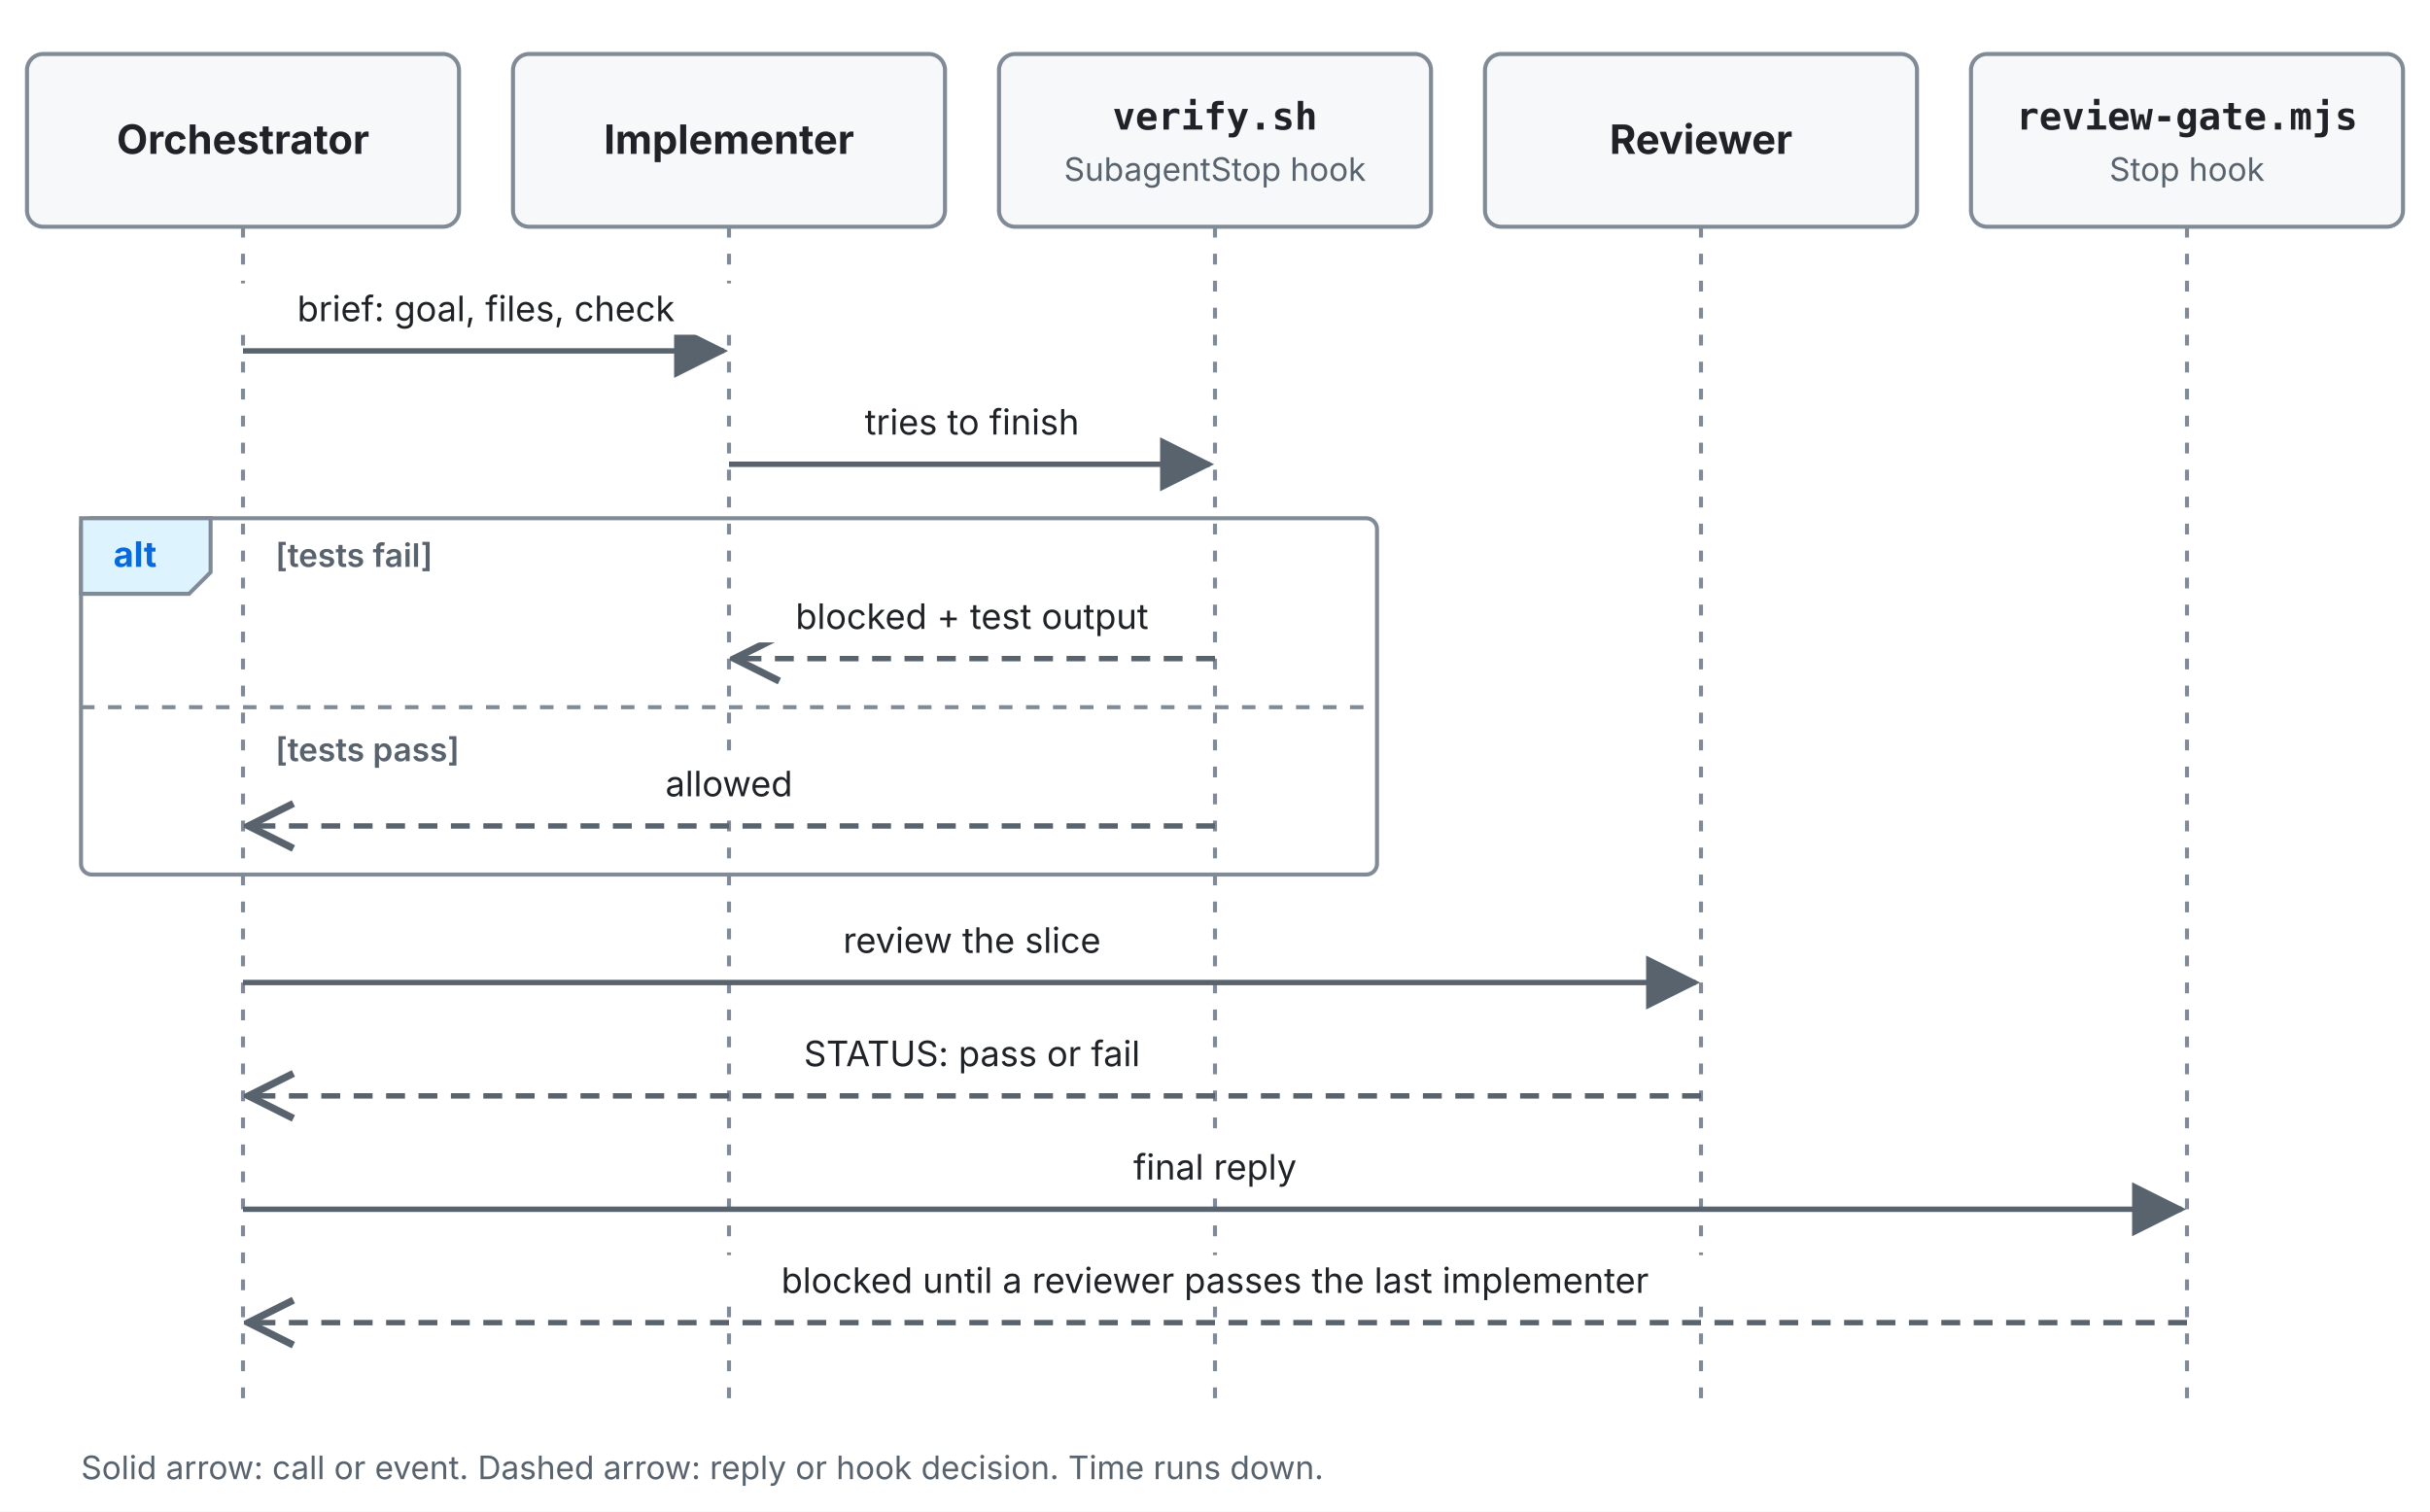
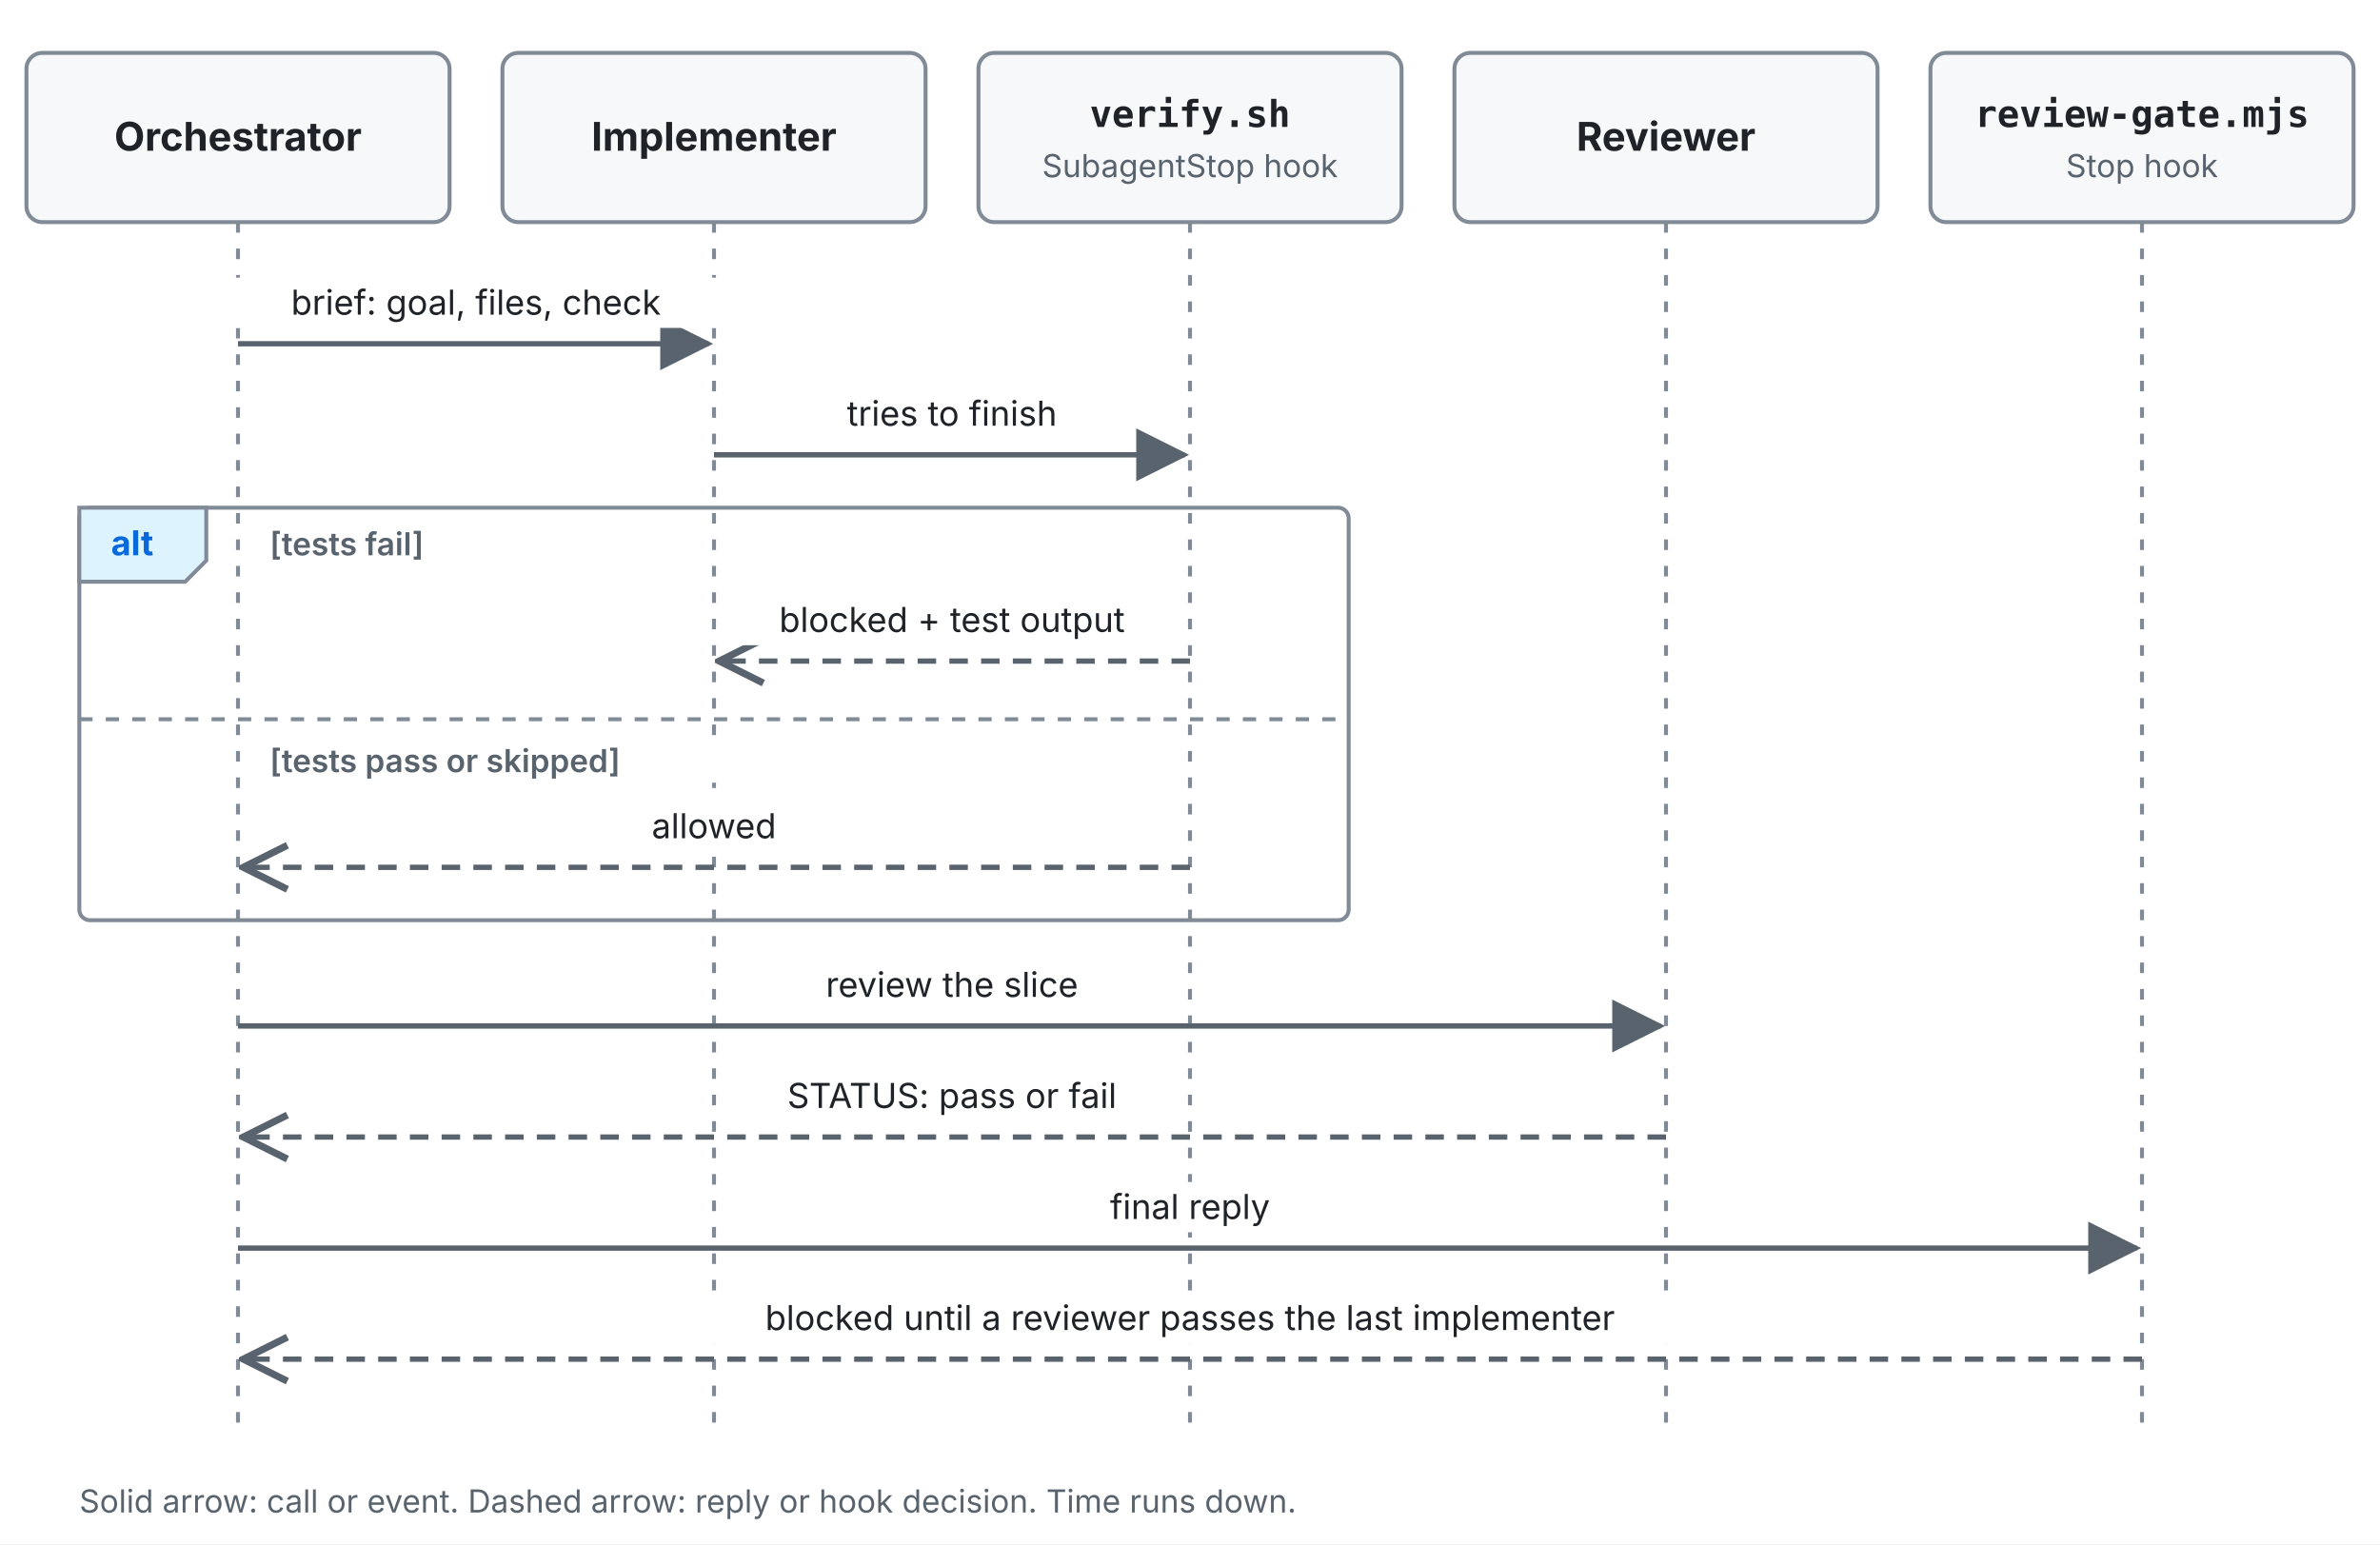
- <svg xmlns="http://www.w3.org/2000/svg" viewBox="0 0 900 560" width="900" height="560" role="img" aria-labelledby="gates-light-title gates-light-desc" font-family="system-ui, -apple-system, Segoe UI, sans-serif">
+ <svg xmlns="http://www.w3.org/2000/svg" viewBox="0 0 900 584" width="900" height="584" role="img" aria-labelledby="gates-light-title gates-light-desc" font-family="system-ui, -apple-system, Segoe UI, sans-serif">
  <defs>
    <marker id="gates-light-filled" viewBox="0 0 12 12" refX="11" refY="6" markerWidth="10" markerHeight="10" orient="auto">
      <path d="M0 0 L12 6 L0 12 Z" fill="#59636e" />
    </marker>
    <marker id="gates-light-open" viewBox="0 0 12 12" refX="11" refY="6" markerWidth="10" markerHeight="10" orient="auto">
      <path d="M1 1 L11 6 L1 11" fill="none" stroke="#59636e" stroke-width="1.6" />
    </marker>
  </defs>
-   <rect width="900" height="560" fill="#ffffff" />
-   <rect x="30" y="192" width="480" height="132" rx="4" fill="none" stroke="#818b98" stroke-width="1.5" />
+   <rect width="900" height="584" fill="#ffffff" />
+   <rect x="30" y="192" width="480" height="156" rx="4" fill="none" stroke="#818b98" stroke-width="1.5" />
  <path d="M30 192 H78 V212 L70 220 H30 Z" fill="#ddf4ff" stroke="#818b98" stroke-width="1.5" />
  <text x="42" y="210" font-size="13" font-weight="700" fill="#0969da" text-anchor="start">alt</text>
-   <line x1="30" y1="262" x2="510" y2="262" stroke="#818b98" stroke-width="1.5" stroke-dasharray="5 5" />
-   <line x1="90" y1="84" x2="90" y2="520" stroke="#818b98" stroke-width="1.5" stroke-dasharray="4 6" />
-   <line x1="270" y1="84" x2="270" y2="520" stroke="#818b98" stroke-width="1.5" stroke-dasharray="4 6" />
-   <line x1="450" y1="84" x2="450" y2="520" stroke="#818b98" stroke-width="1.5" stroke-dasharray="4 6" />
-   <line x1="630" y1="84" x2="630" y2="520" stroke="#818b98" stroke-width="1.5" stroke-dasharray="4 6" />
-   <line x1="810" y1="84" x2="810" y2="520" stroke="#818b98" stroke-width="1.5" stroke-dasharray="4 6" />
+   <line x1="30" y1="272" x2="510" y2="272" stroke="#818b98" stroke-width="1.5" stroke-dasharray="5 5" />
+   <line x1="90" y1="84" x2="90" y2="544" stroke="#818b98" stroke-width="1.5" stroke-dasharray="4 6" />
+   <line x1="270" y1="84" x2="270" y2="544" stroke="#818b98" stroke-width="1.5" stroke-dasharray="4 6" />
+   <line x1="450" y1="84" x2="450" y2="544" stroke="#818b98" stroke-width="1.5" stroke-dasharray="4 6" />
+   <line x1="630" y1="84" x2="630" y2="544" stroke="#818b98" stroke-width="1.5" stroke-dasharray="4 6" />
+   <line x1="810" y1="84" x2="810" y2="544" stroke="#818b98" stroke-width="1.5" stroke-dasharray="4 6" />
  <rect x="10" y="20" width="160" height="64" rx="6" fill="#f6f8fa" stroke="#818b98" stroke-width="1.5" />
  <text x="90" y="57" font-size="15" font-weight="700" fill="#1f2328" text-anchor="middle">Orchestrator</text>
  <rect x="190" y="20" width="160" height="64" rx="6" fill="#f6f8fa" stroke="#818b98" stroke-width="1.5" />
  <text x="270" y="57" font-size="15" font-weight="700" fill="#1f2328" text-anchor="middle">Implementer</text>
  <rect x="370" y="20" width="160" height="64" rx="6" fill="#f6f8fa" stroke="#818b98" stroke-width="1.5" />
  <text x="450" y="48" font-size="14" font-weight="700" fill="#1f2328" text-anchor="middle" font-family="ui-monospace, SFMono-Regular, Menlo, Consolas, monospace">verify.sh</text>
  <text x="450" y="67" font-size="12" font-weight="400" fill="#59636e" text-anchor="middle">SubagentStop hook</text>
  <rect x="550" y="20" width="160" height="64" rx="6" fill="#f6f8fa" stroke="#818b98" stroke-width="1.5" />
  <text x="630" y="57" font-size="15" font-weight="700" fill="#1f2328" text-anchor="middle">Reviewer</text>
  <rect x="730" y="20" width="160" height="64" rx="6" fill="#f6f8fa" stroke="#818b98" stroke-width="1.5" />
  <text x="810" y="48" font-size="14" font-weight="700" fill="#1f2328" text-anchor="middle" font-family="ui-monospace, SFMono-Regular, Menlo, Consolas, monospace">review-gate.mjs</text>
  <text x="810" y="67" font-size="12" font-weight="400" fill="#59636e" text-anchor="middle">Stop hook</text>
  <line x1="90" y1="130" x2="268" y2="130" stroke="#59636e" stroke-width="2" marker-end="url(#gates-light-filled)" />
  <rect x="75.5" y="105" width="209.0" height="19" rx="3" fill="#ffffff" />
  <text x="180.0" y="119" font-size="13" font-weight="400" fill="#1f2328" text-anchor="middle">brief: goal, files, check</text>
  <line x1="270" y1="172" x2="448" y2="172" stroke="#59636e" stroke-width="2" marker-end="url(#gates-light-filled)" />
  <rect x="294.5" y="147" width="131.0" height="19" rx="3" fill="#ffffff" />
  <text x="360.0" y="161" font-size="13" font-weight="400" fill="#1f2328" text-anchor="middle">tries to finish</text>
+   <rect x="98" y="197" width="119.2" height="17" rx="3" fill="#ffffff" />
  <text x="102" y="210" font-size="12" font-weight="600" fill="#59636e" text-anchor="start">[tests fail]</text>
-   <line x1="450" y1="244" x2="272" y2="244" stroke="#59636e" stroke-width="2" marker-end="url(#gates-light-open)" stroke-dasharray="7 5" />
-   <rect x="271.1" y="219" width="177.8" height="19" rx="3" fill="#ffffff" />
-   <text x="360.0" y="233" font-size="13" font-weight="400" fill="#1f2328" text-anchor="middle">blocked + test output</text>
-   <text x="102" y="282" font-size="12" font-weight="600" fill="#59636e" text-anchor="start">[tests pass]</text>
-   <line x1="450" y1="306" x2="92" y2="306" stroke="#59636e" stroke-width="2" marker-end="url(#gates-light-open)" stroke-dasharray="7 5" />
-   <rect x="235.7" y="281" width="68.6" height="19" rx="3" fill="#ffffff" />
-   <text x="270.0" y="295" font-size="13" font-weight="400" fill="#1f2328" text-anchor="middle">allowed</text>
-   <line x1="90" y1="364" x2="628" y2="364" stroke="#59636e" stroke-width="2" marker-end="url(#gates-light-filled)" />
-   <rect x="290.6" y="339" width="138.8" height="19" rx="3" fill="#ffffff" />
-   <text x="360.0" y="353" font-size="13" font-weight="400" fill="#1f2328" text-anchor="middle">review the slice</text>
-   <line x1="630" y1="406" x2="92" y2="406" stroke="#59636e" stroke-width="2" marker-end="url(#gates-light-open)" stroke-dasharray="7 5" />
-   <rect x="275.0" y="381" width="170.0" height="19" rx="3" fill="#ffffff" />
-   <text x="360.0" y="395" font-size="13" font-weight="400" fill="#1f2328" text-anchor="middle">STATUS: pass or fail</text>
-   <line x1="90" y1="448" x2="808" y2="448" stroke="#59636e" stroke-width="2" marker-end="url(#gates-light-filled)" />
-   <rect x="400.1" y="423" width="99.8" height="19" rx="3" fill="#ffffff" />
-   <text x="450.0" y="437" font-size="13" font-weight="400" fill="#1f2328" text-anchor="middle">final reply</text>
-   <line x1="810" y1="490" x2="92" y2="490" stroke="#59636e" stroke-width="2" marker-end="url(#gates-light-open)" stroke-dasharray="7 5" />
-   <rect x="240.2" y="465" width="419.6" height="19" rx="3" fill="#ffffff" />
-   <text x="450.0" y="479" font-size="13" font-weight="400" fill="#1f2328" text-anchor="middle">blocked until a reviewer passes the last implementer</text>
-   <text x="30" y="548" font-size="12" font-weight="400" fill="#59636e" text-anchor="start">Solid arrow: call or event. Dashed arrow: reply or hook decision. Time runs down.</text>
+   <line x1="450" y1="250" x2="272" y2="250" stroke="#59636e" stroke-width="2" marker-end="url(#gates-light-open)" stroke-dasharray="7 5" />
+   <rect x="271.1" y="225" width="177.8" height="19" rx="3" fill="#ffffff" />
+   <text x="360.0" y="239" font-size="13" font-weight="400" fill="#1f2328" text-anchor="middle">blocked + test output</text>
+   <rect x="98" y="279" width="213.8" height="17" rx="3" fill="#ffffff" />
+   <text x="102" y="292" font-size="12" font-weight="600" fill="#59636e" text-anchor="start">[tests pass or skipped]</text>
+   <line x1="450" y1="328" x2="92" y2="328" stroke="#59636e" stroke-width="2" marker-end="url(#gates-light-open)" stroke-dasharray="7 5" />
+   <rect x="235.7" y="303" width="68.6" height="19" rx="3" fill="#ffffff" />
+   <text x="270.0" y="317" font-size="13" font-weight="400" fill="#1f2328" text-anchor="middle">allowed</text>
+   <line x1="90" y1="388" x2="628" y2="388" stroke="#59636e" stroke-width="2" marker-end="url(#gates-light-filled)" />
+   <rect x="290.6" y="363" width="138.8" height="19" rx="3" fill="#ffffff" />
+   <text x="360.0" y="377" font-size="13" font-weight="400" fill="#1f2328" text-anchor="middle">review the slice</text>
+   <line x1="630" y1="430" x2="92" y2="430" stroke="#59636e" stroke-width="2" marker-end="url(#gates-light-open)" stroke-dasharray="7 5" />
+   <rect x="275.0" y="405" width="170.0" height="19" rx="3" fill="#ffffff" />
+   <text x="360.0" y="419" font-size="13" font-weight="400" fill="#1f2328" text-anchor="middle">STATUS: pass or fail</text>
+   <line x1="90" y1="472" x2="808" y2="472" stroke="#59636e" stroke-width="2" marker-end="url(#gates-light-filled)" />
+   <rect x="400.1" y="447" width="99.8" height="19" rx="3" fill="#ffffff" />
+   <text x="450.0" y="461" font-size="13" font-weight="400" fill="#1f2328" text-anchor="middle">final reply</text>
+   <line x1="810" y1="514" x2="92" y2="514" stroke="#59636e" stroke-width="2" marker-end="url(#gates-light-open)" stroke-dasharray="7 5" />
+   <rect x="240.2" y="489" width="419.6" height="19" rx="3" fill="#ffffff" />
+   <text x="450.0" y="503" font-size="13" font-weight="400" fill="#1f2328" text-anchor="middle">blocked until a reviewer passes the last implementer</text>
+   <text x="30" y="572" font-size="12" font-weight="400" fill="#59636e" text-anchor="start">Solid arrow: call or event. Dashed arrow: reply or hook decision. Time runs down.</text>
</svg>
